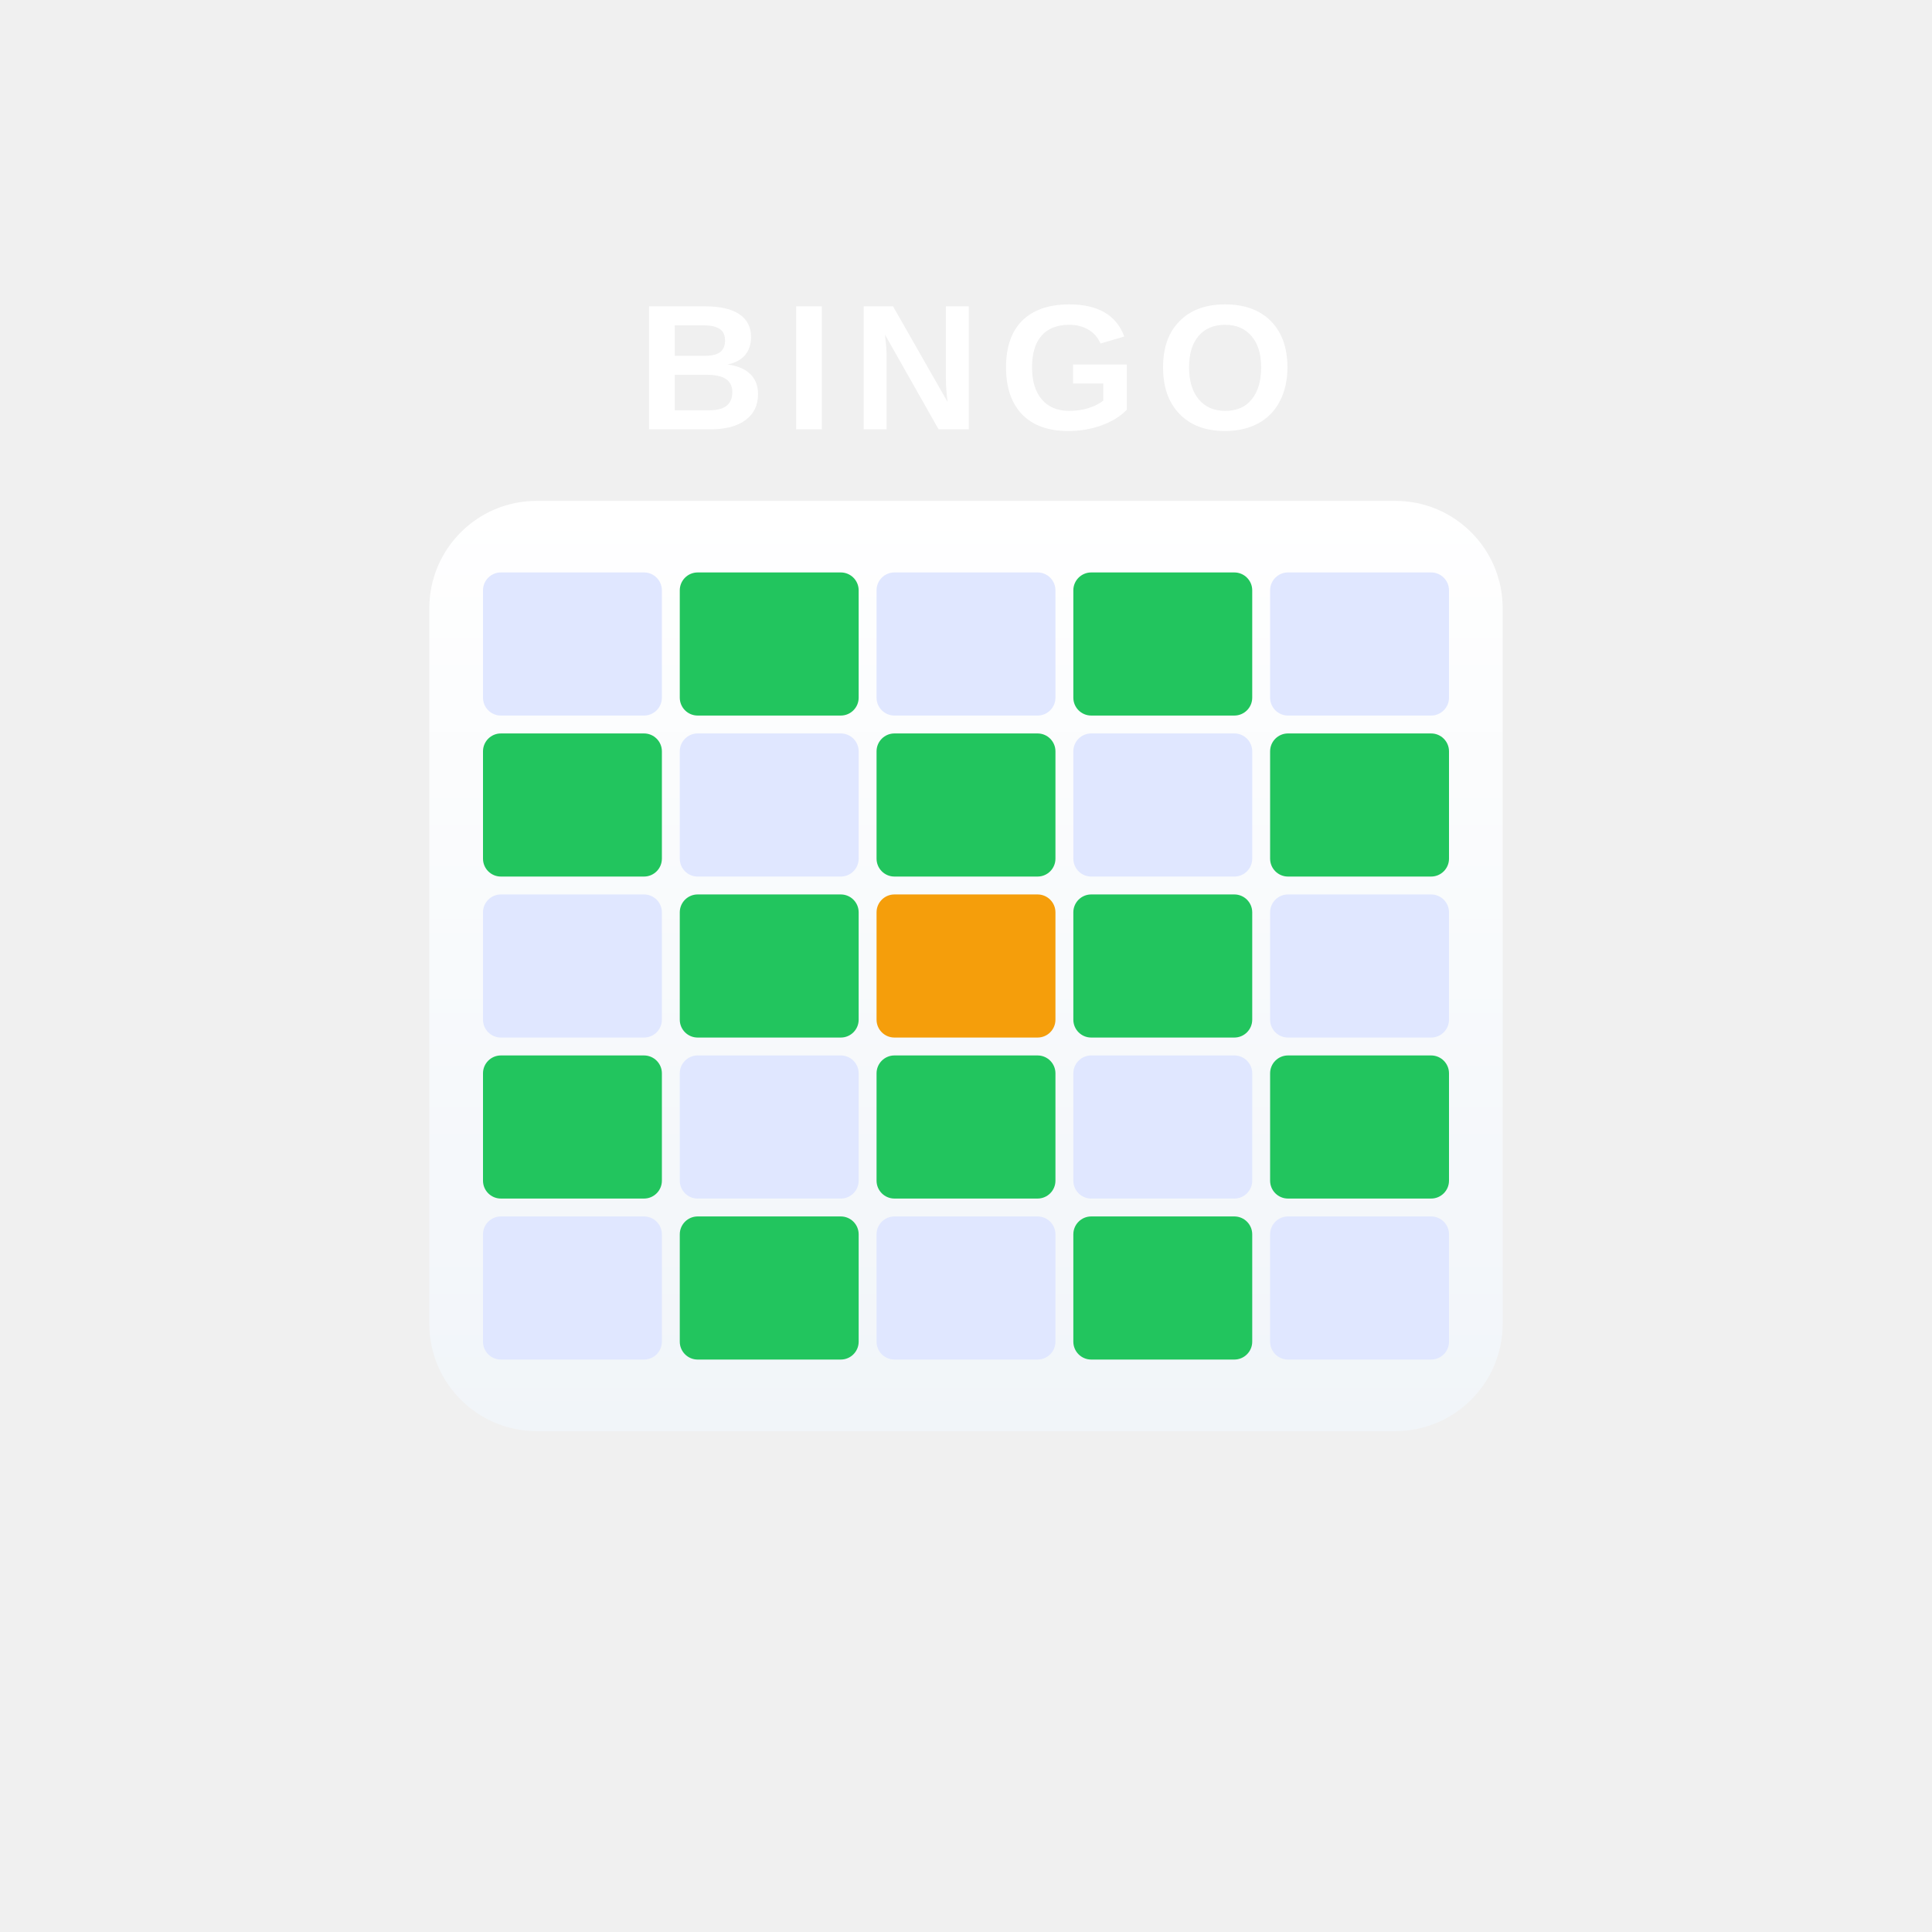
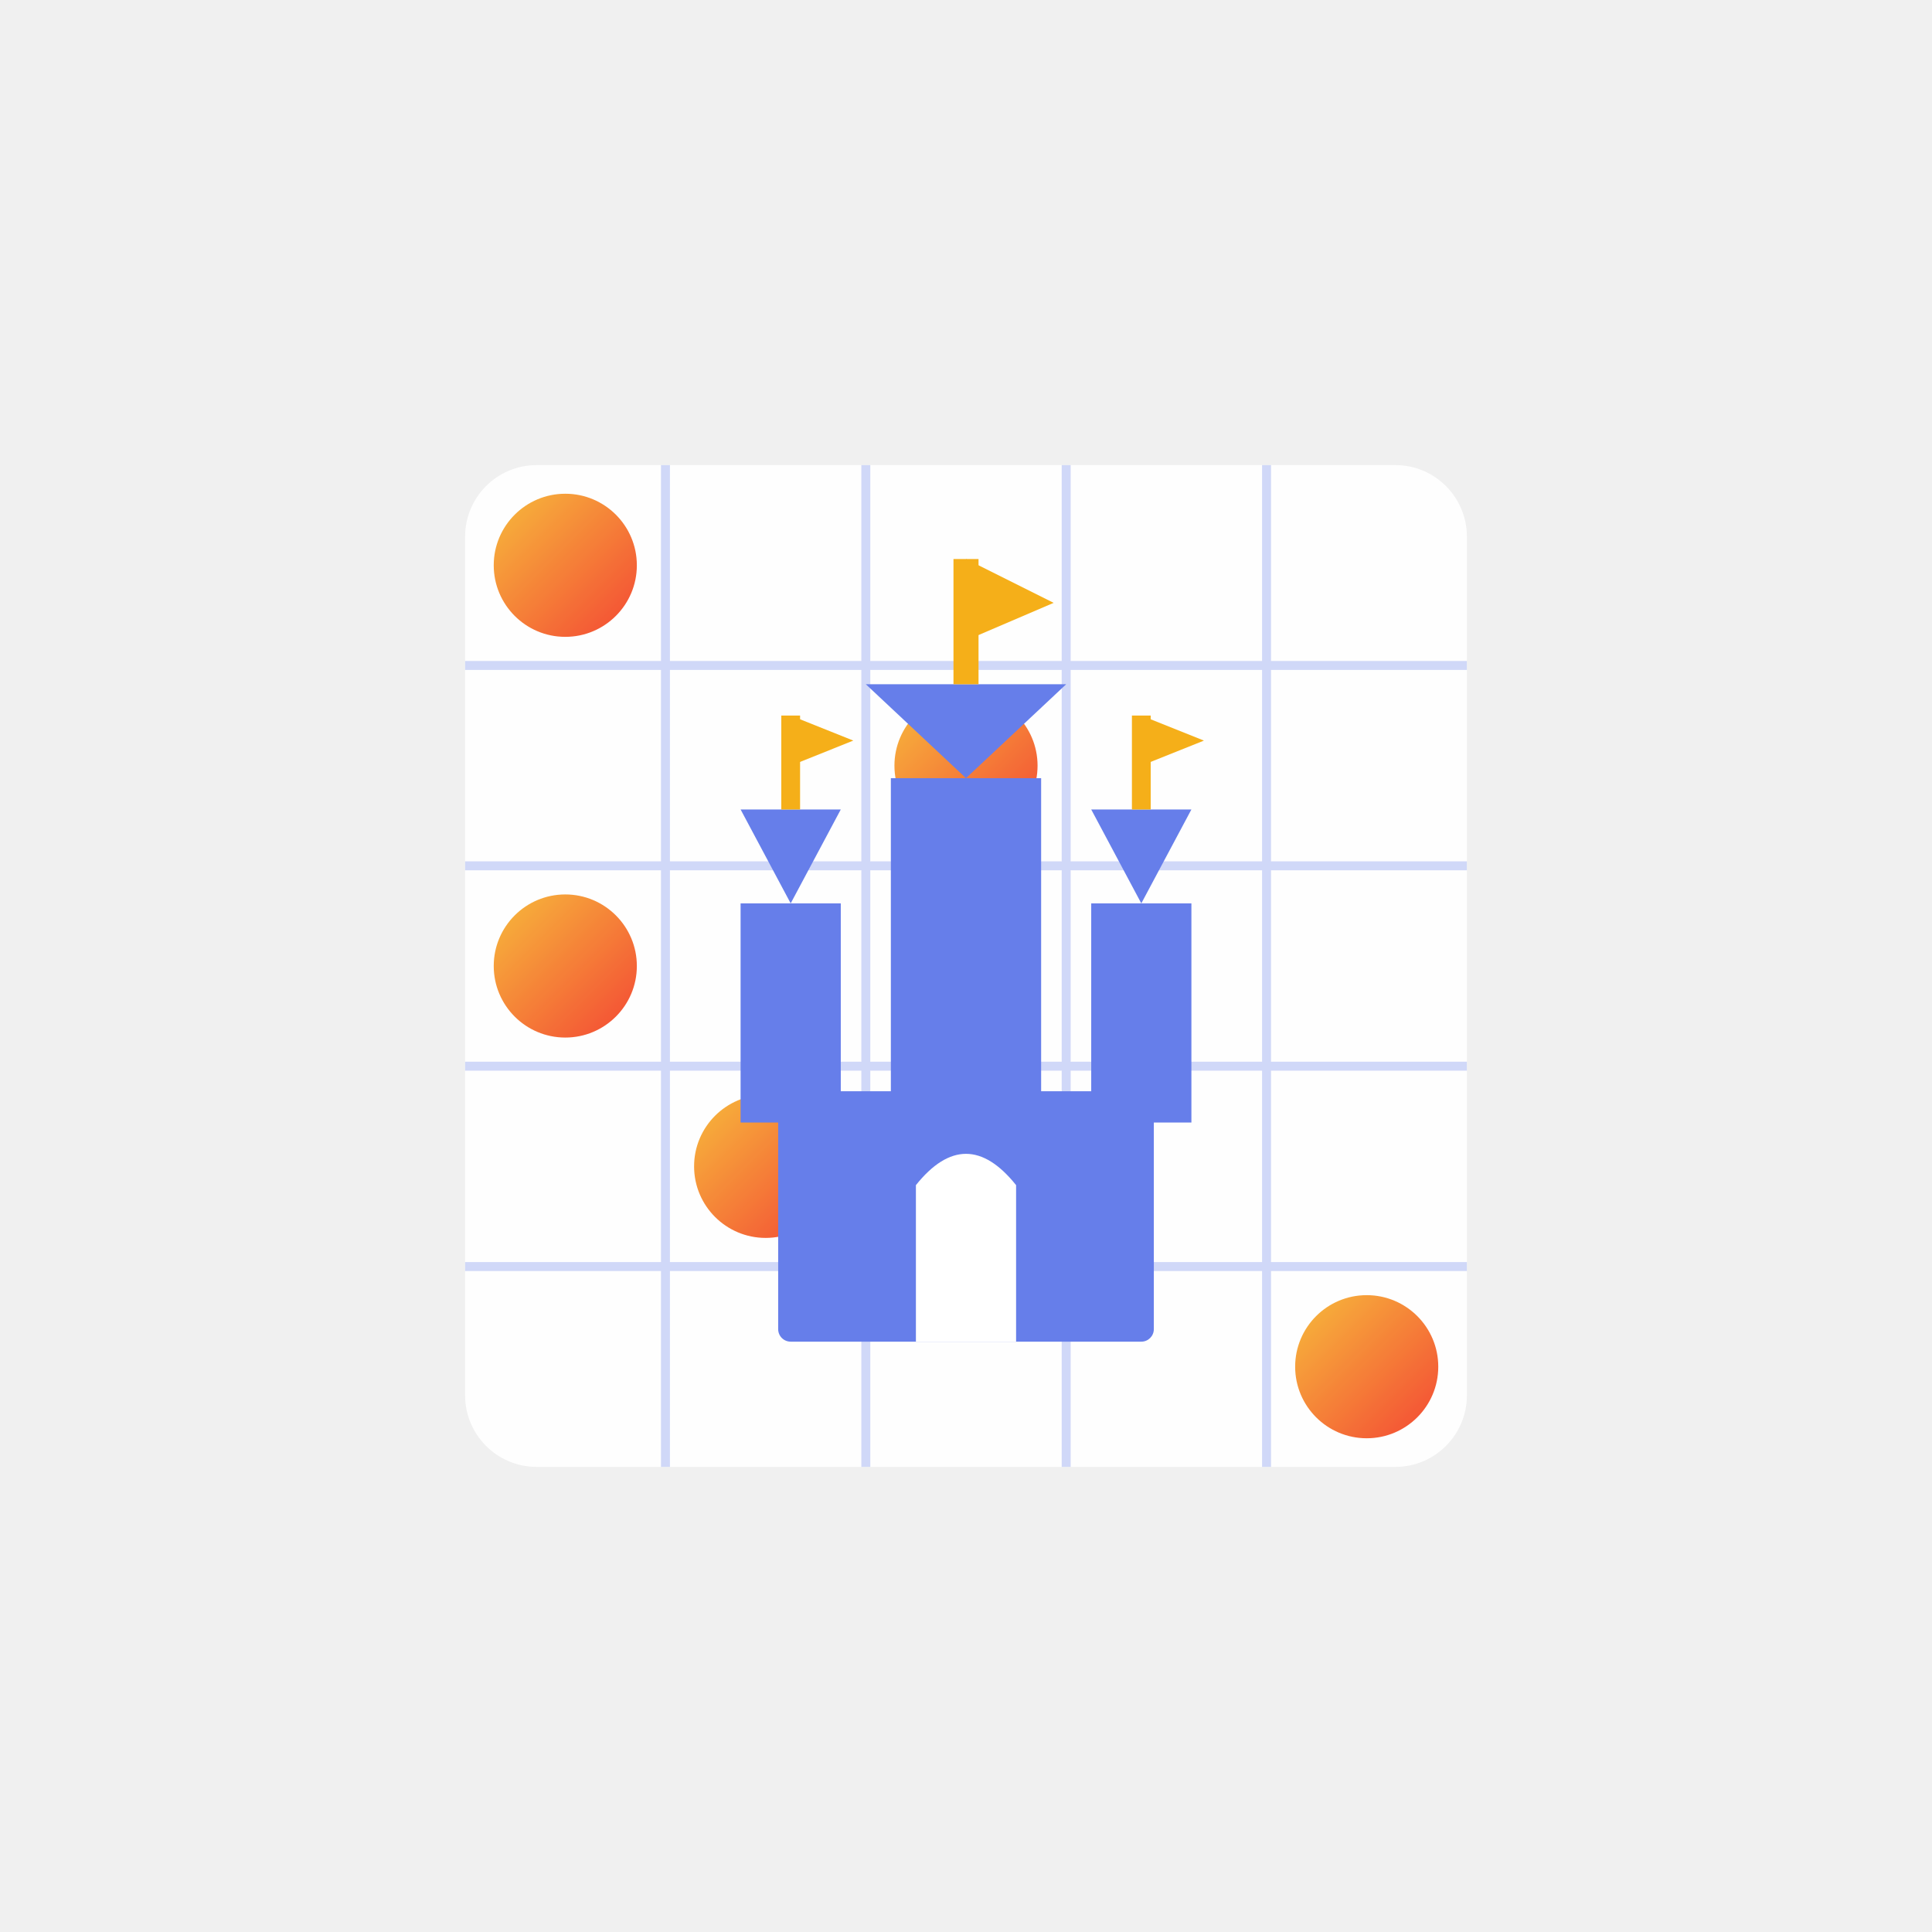
<svg xmlns="http://www.w3.org/2000/svg" viewBox="0 0 108 108">
  <defs>
-     <linearGradient id="cardGrad" x1="0%" y1="0%" x2="0%" y2="100%">
-       <stop offset="0%" style="stop-color:#ffffff" />
-       <stop offset="100%" style="stop-color:#f1f5f9" />
+     <linearGradient id="goldGradient" x1="0%" y1="0%" x2="100%" y2="100%">
+       <stop offset="0%" style="stop-color:#f5af19" />
+       <stop offset="100%" style="stop-color:#f12711" />
    </linearGradient>
  </defs>
-   <rect x="24" y="28" width="60" height="52" rx="6" fill="url(#cardGrad)" />
-   <g transform="translate(27, 32)">
-     <rect x="0" y="0" width="10" height="8" rx="1" fill="#e0e7ff" />
-     <rect x="11" y="0" width="10" height="8" rx="1" fill="#22c55e" />
-     <rect x="22" y="0" width="10" height="8" rx="1" fill="#e0e7ff" />
-     <rect x="33" y="0" width="10" height="8" rx="1" fill="#22c55e" />
-     <rect x="44" y="0" width="10" height="8" rx="1" fill="#e0e7ff" />
-     <rect x="0" y="9" width="10" height="8" rx="1" fill="#22c55e" />
-     <rect x="11" y="9" width="10" height="8" rx="1" fill="#e0e7ff" />
-     <rect x="22" y="9" width="10" height="8" rx="1" fill="#22c55e" />
-     <rect x="33" y="9" width="10" height="8" rx="1" fill="#e0e7ff" />
-     <rect x="44" y="9" width="10" height="8" rx="1" fill="#22c55e" />
-     <rect x="0" y="18" width="10" height="8" rx="1" fill="#e0e7ff" />
-     <rect x="11" y="18" width="10" height="8" rx="1" fill="#22c55e" />
-     <rect x="22" y="18" width="10" height="8" rx="1" fill="#f59e0b" />
-     <rect x="33" y="18" width="10" height="8" rx="1" fill="#22c55e" />
-     <rect x="44" y="18" width="10" height="8" rx="1" fill="#e0e7ff" />
-     <rect x="0" y="27" width="10" height="8" rx="1" fill="#22c55e" />
-     <rect x="11" y="27" width="10" height="8" rx="1" fill="#e0e7ff" />
-     <rect x="22" y="27" width="10" height="8" rx="1" fill="#22c55e" />
-     <rect x="33" y="27" width="10" height="8" rx="1" fill="#e0e7ff" />
-     <rect x="44" y="27" width="10" height="8" rx="1" fill="#22c55e" />
-     <rect x="0" y="36" width="10" height="8" rx="1" fill="#e0e7ff" />
-     <rect x="11" y="36" width="10" height="8" rx="1" fill="#22c55e" />
-     <rect x="22" y="36" width="10" height="8" rx="1" fill="#e0e7ff" />
-     <rect x="33" y="36" width="10" height="8" rx="1" fill="#22c55e" />
-     <rect x="44" y="36" width="10" height="8" rx="1" fill="#e0e7ff" />
+   <g transform="translate(54, 54)">
+     <rect x="-28" y="-28" width="56" height="56" rx="4" fill="white" opacity="0.95" />
+     <g stroke="#667eea" stroke-width="0.5" fill="none" opacity="0.3">
+       <line x1="-16.8" y1="-28" x2="-16.8" y2="28" />
+       <line x1="-5.6" y1="-28" x2="-5.6" y2="28" />
+       <line x1="5.6" y1="-28" x2="5.6" y2="28" />
+       <line x1="16.8" y1="-28" x2="16.8" y2="28" />
+       <line x1="-28" y1="-16.8" x2="28" y2="-16.8" />
+       <line x1="-28" y1="-5.6" x2="28" y2="-5.6" />
+       <line x1="-28" y1="5.6" x2="28" y2="5.6" />
+       <line x1="-28" y1="16.8" x2="28" y2="16.8" />
+     </g>
+     <g fill="url(#goldGradient)" opacity="0.85">
+       <circle cx="-22.4" cy="-22.4" r="4" />
+       <circle cx="0" cy="-11.2" r="4" />
+       <circle cx="-11.2" cy="11.2" r="4" />
+       <circle cx="22.4" cy="22.4" r="4" />
+       <circle cx="-22.4" cy="0" r="4" />
+     </g>
+     <g fill="#667eea" transform="scale(0.35)">
+       <rect x="-30" y="20" width="60" height="40" rx="2" />
+       <path d="M-8 60 L-8 35 Q0 25 8 35 L8 60 Z" fill="white" />
+       <rect x="-36" y="-10" width="16" height="35" />
+       <rect x="20" y="-10" width="16" height="35" />
+       <rect x="-12" y="-30" width="24" height="55" />
+       <polygon points="-28,-10 -36,-25 -20,-25" />
+       <polygon points="28,-10 20,-25 36,-25" />
+       <polygon points="0,-30 -16,-45 16,-45" />
+       <line x1="-28" y1="-25" x2="-28" y2="-40" stroke="#f5af19" stroke-width="3" />
+       <polygon points="-28,-40 -28,-32 -18,-36" fill="#f5af19" />
+       <line x1="28" y1="-25" x2="28" y2="-40" stroke="#f5af19" stroke-width="3" />
+       <polygon points="28,-40 28,-32 38,-36" fill="#f5af19" />
+       <line x1="0" y1="-45" x2="0" y2="-65" stroke="#f5af19" stroke-width="4" />
+       <polygon points="0,-65 0,-52 14,-58" fill="#f5af19" />
+     </g>
  </g>
-   <text x="54" y="24" font-family="Arial Black, Arial" font-size="10" font-weight="900" fill="white" text-anchor="middle" letter-spacing="1">BINGO</text>
</svg>
